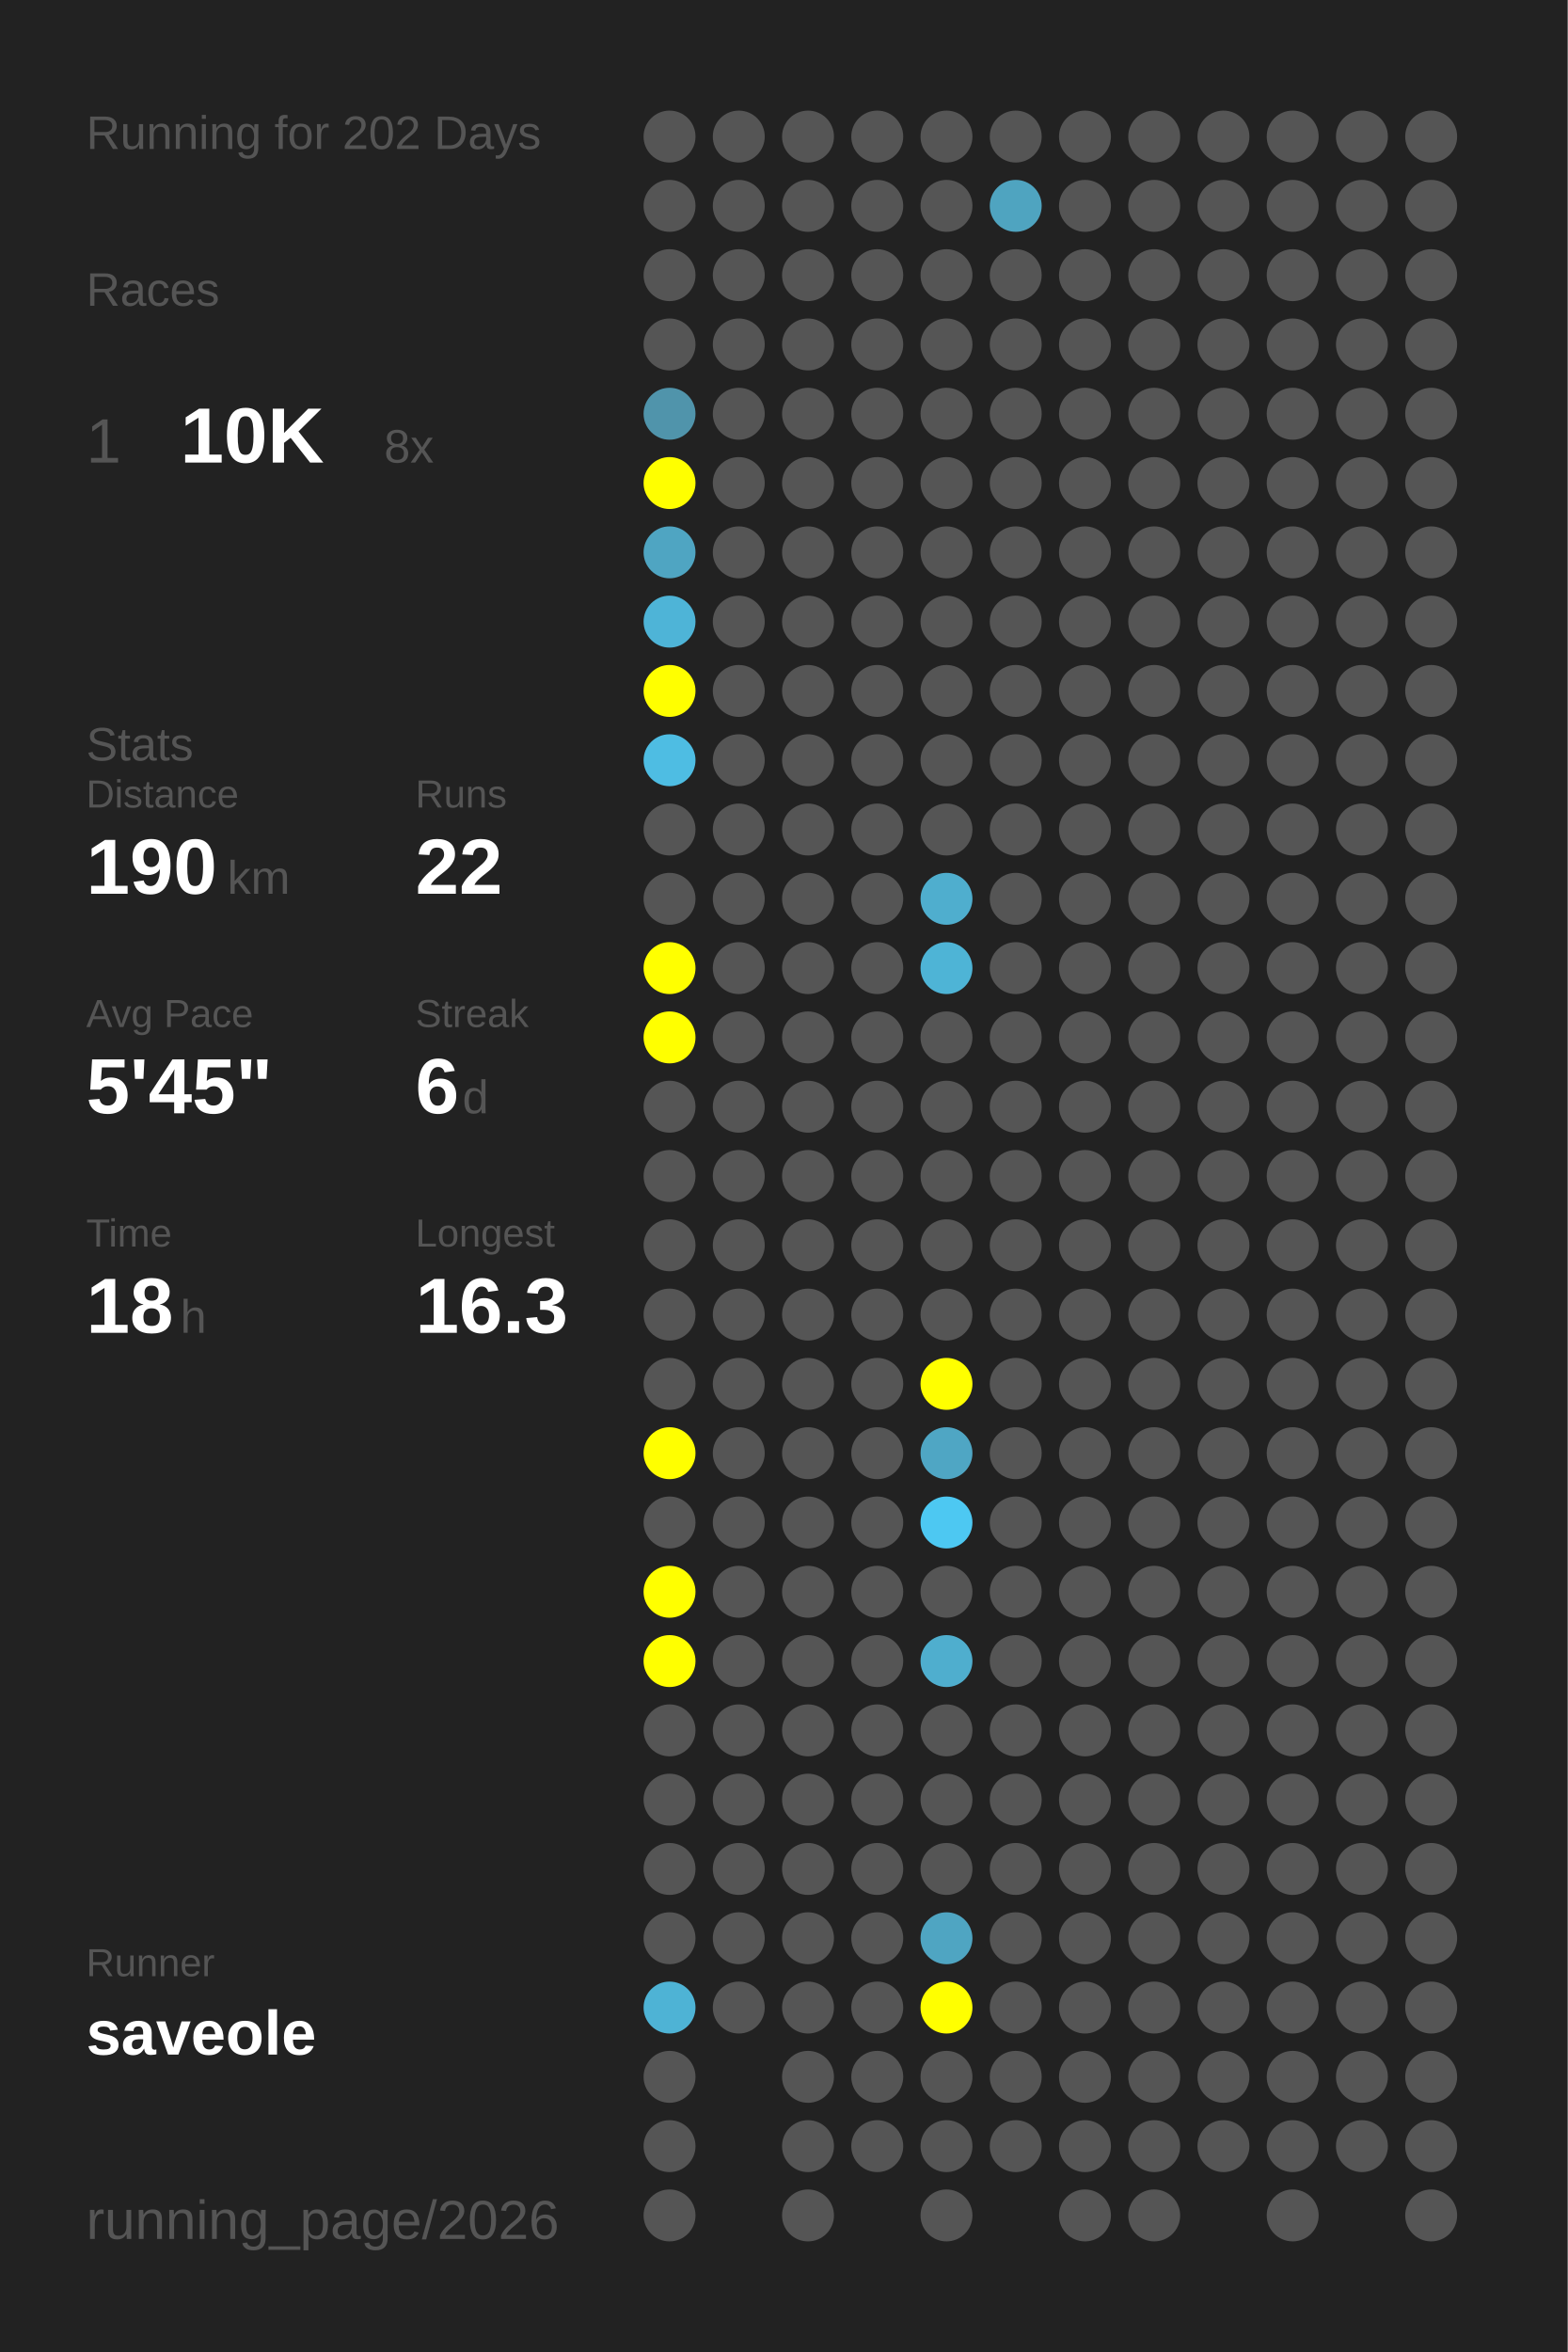
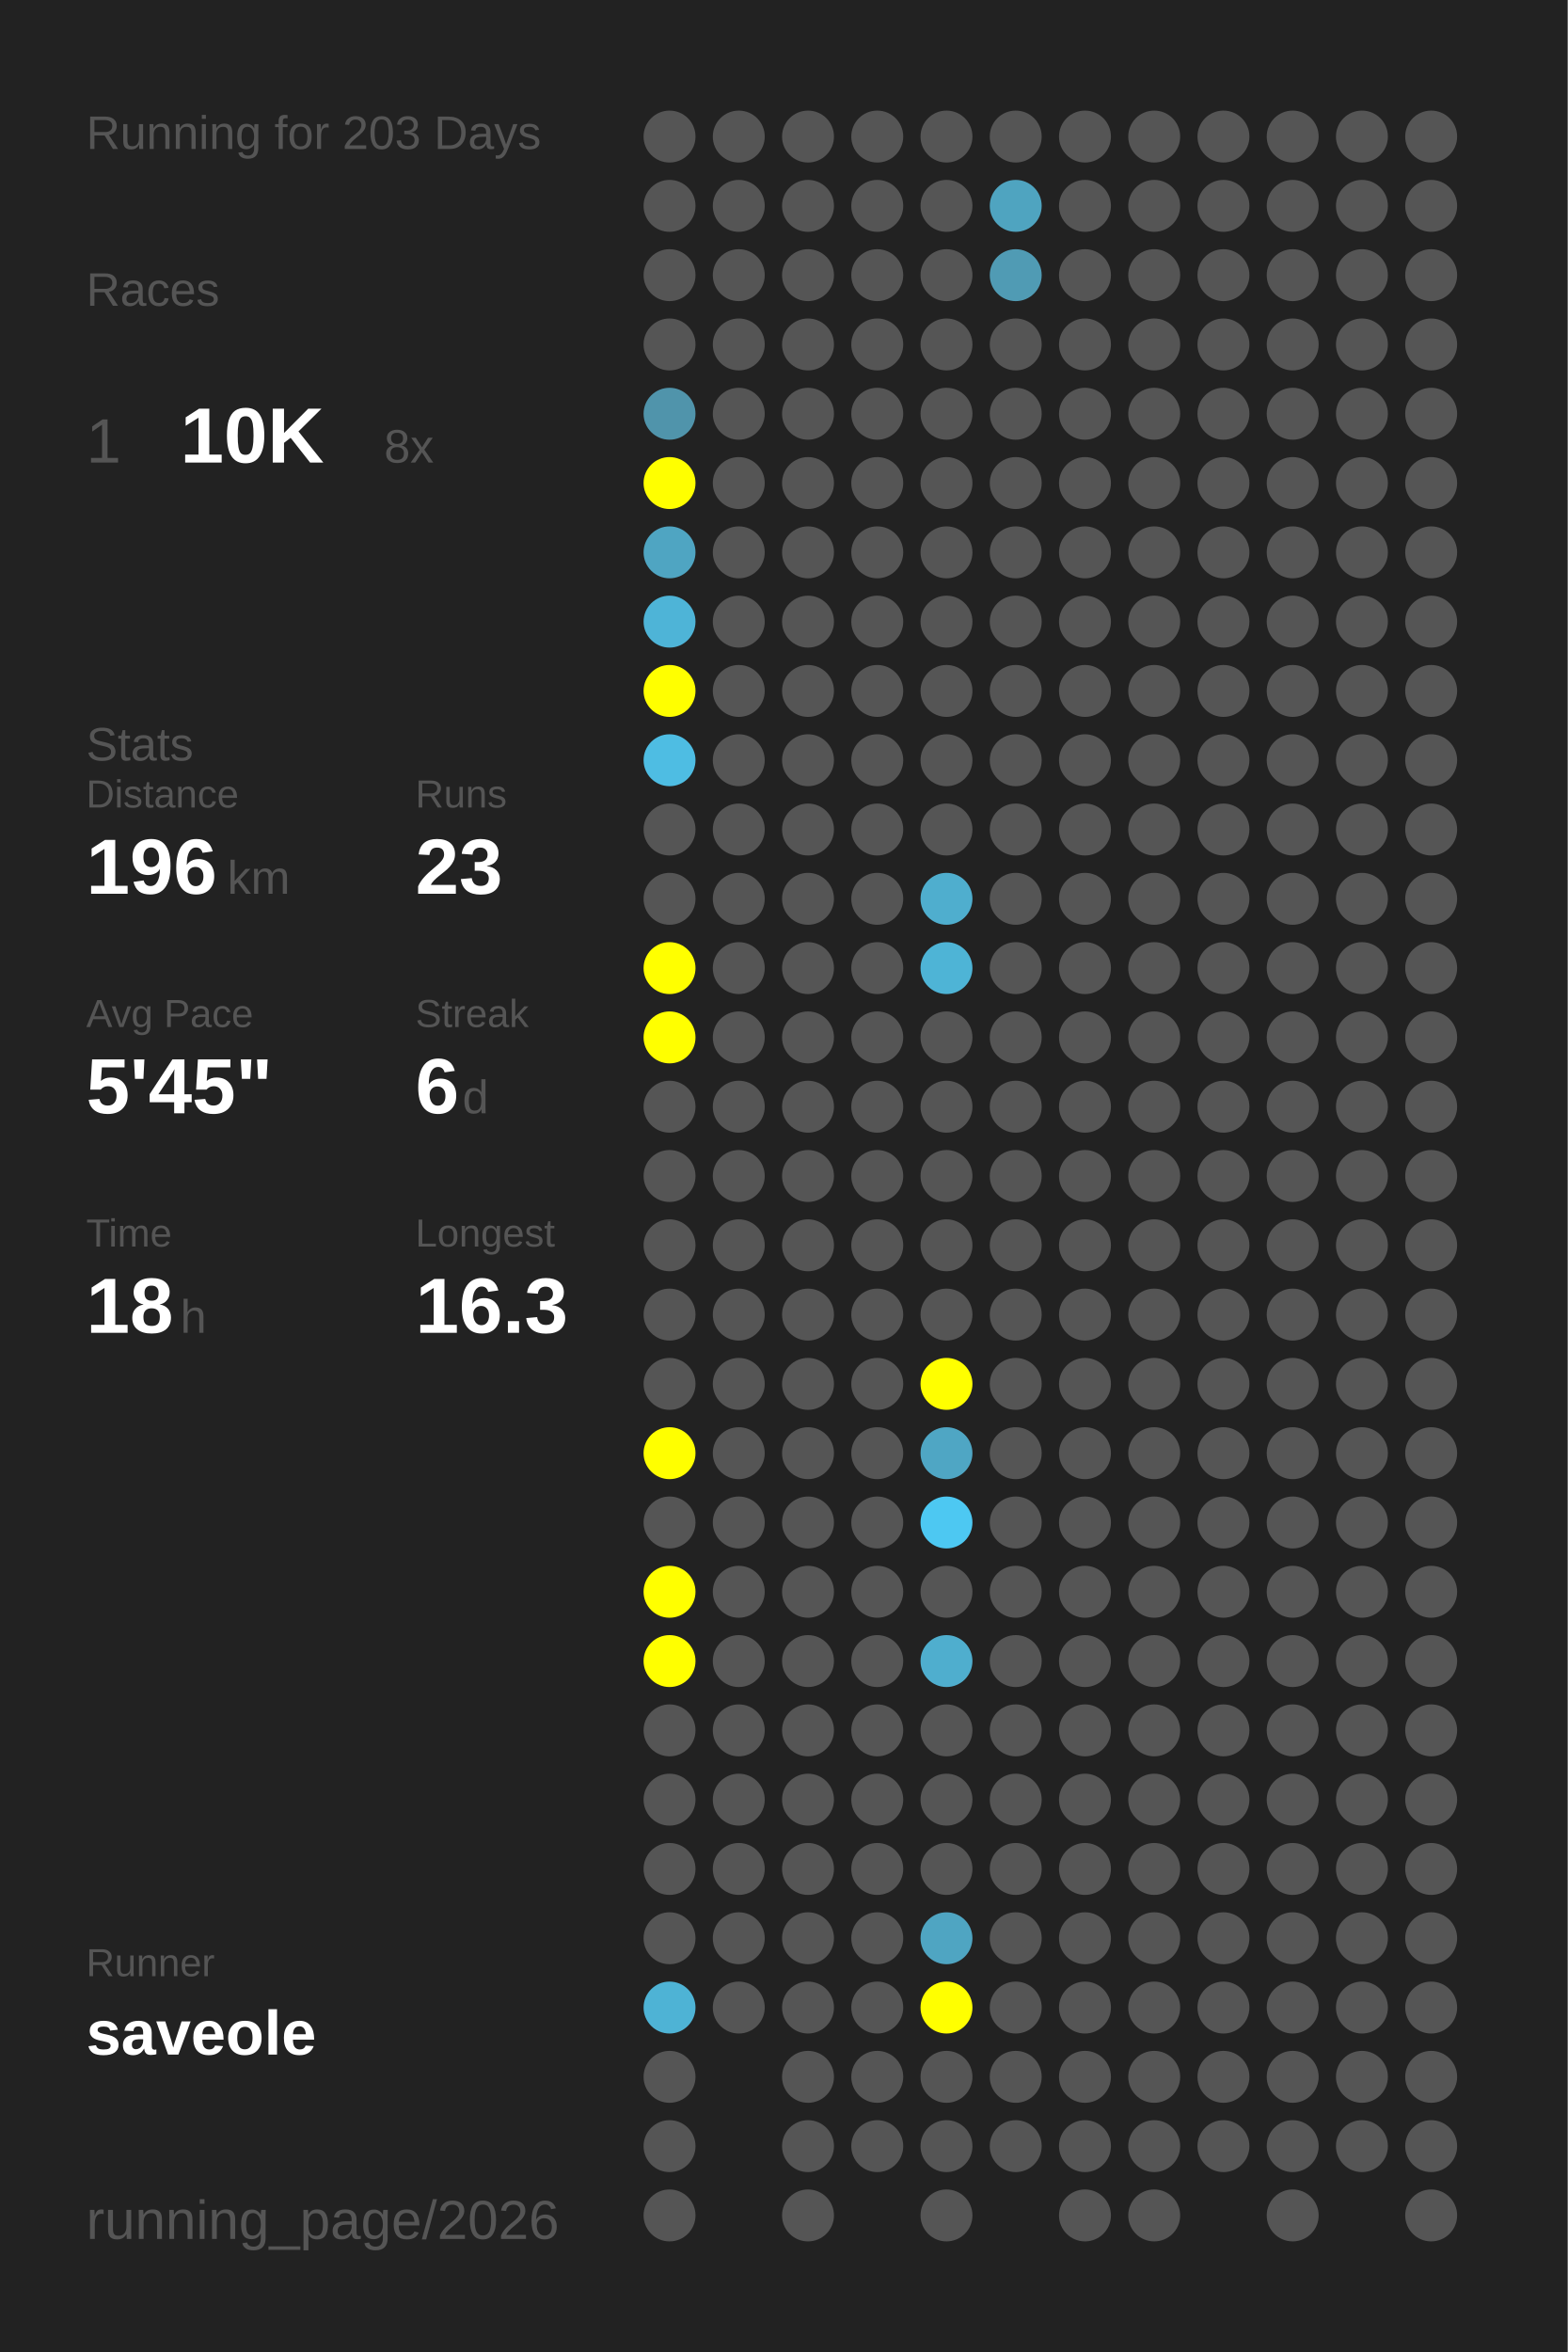
<svg xmlns="http://www.w3.org/2000/svg" baseProfile="full" height="300mm" version="1.1" viewBox="0,0,200,300" width="200mm">
  <defs />
  <rect fill="#222222" height="300" width="200" x="0" y="0" />
-   <text fill="#555555" style="font-size:6px; font-family:Arial;" x="11" y="19">Running for 202 Days</text>
+   <text fill="#555555" style="font-size:6px; font-family:Arial;" x="11" y="19">Running for 203 Days</text>
  <text fill="#555555" style="font-size:6px; font-family:Arial;" x="11" y="39">Races</text>
  <text fill="#555555" style="font-size:8px; font-family:Arial;" x="11" y="59">1</text>
  <text fill="#FFFFFF" style="font-size:10px; font-family:Arial; font-weight:bold;" x="23" y="59">10K</text>
  <text fill="#555555" style="font-size:6px; font-family:Arial;" x="49" y="59">8x</text>
  <text fill="#555555" style="font-size:6px; font-family:Arial;" x="11" y="97">Stats</text>
  <text fill="#555555" style="font-size:5px; font-family:Arial;" x="11" y="103">Distance</text>
-   <text fill="#FFFFFF" style="font-size:10px; font-family:Arial; font-weight:bold;" x="11" y="114">190</text>
+   <text fill="#FFFFFF" style="font-size:10px; font-family:Arial; font-weight:bold;" x="11" y="114">196</text>
  <text fill="#555555" style="font-size:6px; font-family:Arial;" x="29" y="114">km</text>
  <text fill="#555555" style="font-size:5px; font-family:Arial;" x="53" y="103">Runs</text>
-   <text fill="#FFFFFF" style="font-size:10px; font-family:Arial; font-weight:bold;" x="53" y="114">22</text>
+   <text fill="#FFFFFF" style="font-size:10px; font-family:Arial; font-weight:bold;" x="53" y="114">23</text>
  <text fill="#555555" style="font-size:5px; font-family:Arial;" x="11" y="131">Avg Pace</text>
  <text fill="#FFFFFF" style="font-size:10px; font-family:Arial; font-weight:bold;" x="11" y="142">5'45"</text>
  <text fill="#555555" style="font-size:5px; font-family:Arial;" x="53" y="131">Streak</text>
  <text fill="#FFFFFF" style="font-size:10px; font-family:Arial; font-weight:bold;" x="53" y="142">6</text>
  <text fill="#555555" style="font-size:6px; font-family:Arial;" x="59" y="142">d</text>
  <text fill="#555555" style="font-size:5px; font-family:Arial;" x="11" y="159">Time</text>
  <text fill="#FFFFFF" style="font-size:10px; font-family:Arial; font-weight:bold;" x="11" y="170">18</text>
  <text fill="#555555" style="font-size:6px; font-family:Arial;" x="23" y="170">h</text>
  <text fill="#555555" style="font-size:5px; font-family:Arial;" x="53" y="159">Longest</text>
  <text fill="#FFFFFF" style="font-size:10px; font-family:Arial; font-weight:bold;" x="53" y="170">16.3</text>
  <text fill="#555555" style="font-size:5px; font-family:Arial;" x="11" y="252.065">Runner</text>
  <text fill="#FFFFFF" style="font-size:8px; font-family:Arial; font-weight:bold;" x="11" y="262.065">saveole</text>
  <text fill="#555555" style="font-size:7px; font-family:Arial;" x="11" y="285.581">running_page/2026</text>
  <circle cx="85.417" cy="17.419" fill="#555555" r="3.312" />
  <circle cx="85.417" cy="26.258" fill="#555555" r="3.312" />
  <circle cx="85.417" cy="35.097" fill="#555555" r="3.312" />
  <circle cx="85.417" cy="43.935" fill="#555555" r="3.312" />
  <circle cx="85.417" cy="52.774" fill="#5094ab" r="3.312" />
  <circle cx="85.417" cy="61.613" fill="#FFFF00" r="3.312" />
  <circle cx="85.417" cy="70.452" fill="#4fa5c2" r="3.312" />
  <circle cx="85.417" cy="79.29" fill="#4eb4d7" r="3.312" />
  <circle cx="85.417" cy="88.129" fill="#FFFF00" r="3.312" />
  <circle cx="85.417" cy="96.968" fill="#4ebde3" r="3.312" />
  <circle cx="85.417" cy="105.806" fill="#555555" r="3.312" />
  <circle cx="85.417" cy="114.645" fill="#555555" r="3.312" />
  <circle cx="85.417" cy="123.484" fill="#FFFF00" r="3.312" />
  <circle cx="85.417" cy="132.323" fill="#FFFF00" r="3.312" />
  <circle cx="85.417" cy="141.161" fill="#555555" r="3.312" />
  <circle cx="85.417" cy="150" fill="#555555" r="3.312" />
  <circle cx="85.417" cy="158.839" fill="#555555" r="3.312" />
  <circle cx="85.417" cy="167.677" fill="#555555" r="3.312" />
  <circle cx="85.417" cy="176.516" fill="#555555" r="3.312" />
  <circle cx="85.417" cy="185.355" fill="#FFFF00" r="3.312" />
  <circle cx="85.417" cy="194.194" fill="#555555" r="3.312" />
  <circle cx="85.417" cy="203.032" fill="#FFFF00" r="3.312" />
  <circle cx="85.417" cy="211.871" fill="#FFFF00" r="3.312" />
  <circle cx="85.417" cy="220.71" fill="#555555" r="3.312" />
  <circle cx="85.417" cy="229.548" fill="#555555" r="3.312" />
  <circle cx="85.417" cy="238.387" fill="#555555" r="3.312" />
  <circle cx="85.417" cy="247.226" fill="#555555" r="3.312" />
  <circle cx="85.417" cy="256.065" fill="#4eb3d5" r="3.312" />
  <circle cx="85.417" cy="264.903" fill="#555555" r="3.312" />
  <circle cx="85.417" cy="273.742" fill="#555555" r="3.312" />
  <circle cx="85.417" cy="282.581" fill="#555555" r="3.312" />
  <circle cx="94.25" cy="17.419" fill="#555555" r="3.312" />
  <circle cx="94.25" cy="26.258" fill="#555555" r="3.312" />
  <circle cx="94.25" cy="35.097" fill="#555555" r="3.312" />
  <circle cx="94.25" cy="43.935" fill="#555555" r="3.312" />
  <circle cx="94.25" cy="52.774" fill="#555555" r="3.312" />
  <circle cx="94.25" cy="61.613" fill="#555555" r="3.312" />
  <circle cx="94.25" cy="70.452" fill="#555555" r="3.312" />
  <circle cx="94.25" cy="79.29" fill="#555555" r="3.312" />
  <circle cx="94.25" cy="88.129" fill="#555555" r="3.312" />
  <circle cx="94.25" cy="96.968" fill="#555555" r="3.312" />
  <circle cx="94.25" cy="105.806" fill="#555555" r="3.312" />
  <circle cx="94.25" cy="114.645" fill="#555555" r="3.312" />
  <circle cx="94.25" cy="123.484" fill="#555555" r="3.312" />
  <circle cx="94.25" cy="132.323" fill="#555555" r="3.312" />
  <circle cx="94.25" cy="141.161" fill="#555555" r="3.312" />
  <circle cx="94.25" cy="150" fill="#555555" r="3.312" />
  <circle cx="94.25" cy="158.839" fill="#555555" r="3.312" />
  <circle cx="94.25" cy="167.677" fill="#555555" r="3.312" />
  <circle cx="94.25" cy="176.516" fill="#555555" r="3.312" />
  <circle cx="94.25" cy="185.355" fill="#555555" r="3.312" />
  <circle cx="94.25" cy="194.194" fill="#555555" r="3.312" />
  <circle cx="94.25" cy="203.032" fill="#555555" r="3.312" />
  <circle cx="94.25" cy="211.871" fill="#555555" r="3.312" />
  <circle cx="94.25" cy="220.71" fill="#555555" r="3.312" />
  <circle cx="94.25" cy="229.548" fill="#555555" r="3.312" />
  <circle cx="94.25" cy="238.387" fill="#555555" r="3.312" />
  <circle cx="94.25" cy="247.226" fill="#555555" r="3.312" />
  <circle cx="94.25" cy="256.065" fill="#555555" r="3.312" />
  <circle cx="103.083" cy="17.419" fill="#555555" r="3.312" />
  <circle cx="103.083" cy="26.258" fill="#555555" r="3.312" />
  <circle cx="103.083" cy="35.097" fill="#555555" r="3.312" />
  <circle cx="103.083" cy="43.935" fill="#555555" r="3.312" />
  <circle cx="103.083" cy="52.774" fill="#555555" r="3.312" />
  <circle cx="103.083" cy="61.613" fill="#555555" r="3.312" />
  <circle cx="103.083" cy="70.452" fill="#555555" r="3.312" />
  <circle cx="103.083" cy="79.29" fill="#555555" r="3.312" />
  <circle cx="103.083" cy="88.129" fill="#555555" r="3.312" />
  <circle cx="103.083" cy="96.968" fill="#555555" r="3.312" />
  <circle cx="103.083" cy="105.806" fill="#555555" r="3.312" />
  <circle cx="103.083" cy="114.645" fill="#555555" r="3.312" />
  <circle cx="103.083" cy="123.484" fill="#555555" r="3.312" />
  <circle cx="103.083" cy="132.323" fill="#555555" r="3.312" />
  <circle cx="103.083" cy="141.161" fill="#555555" r="3.312" />
  <circle cx="103.083" cy="150" fill="#555555" r="3.312" />
  <circle cx="103.083" cy="158.839" fill="#555555" r="3.312" />
  <circle cx="103.083" cy="167.677" fill="#555555" r="3.312" />
  <circle cx="103.083" cy="176.516" fill="#555555" r="3.312" />
  <circle cx="103.083" cy="185.355" fill="#555555" r="3.312" />
  <circle cx="103.083" cy="194.194" fill="#555555" r="3.312" />
  <circle cx="103.083" cy="203.032" fill="#555555" r="3.312" />
  <circle cx="103.083" cy="211.871" fill="#555555" r="3.312" />
  <circle cx="103.083" cy="220.71" fill="#555555" r="3.312" />
  <circle cx="103.083" cy="229.548" fill="#555555" r="3.312" />
  <circle cx="103.083" cy="238.387" fill="#555555" r="3.312" />
  <circle cx="103.083" cy="247.226" fill="#555555" r="3.312" />
  <circle cx="103.083" cy="256.065" fill="#555555" r="3.312" />
  <circle cx="103.083" cy="264.903" fill="#555555" r="3.312" />
  <circle cx="103.083" cy="273.742" fill="#555555" r="3.312" />
  <circle cx="103.083" cy="282.581" fill="#555555" r="3.312" />
  <circle cx="111.917" cy="17.419" fill="#555555" r="3.312" />
  <circle cx="111.917" cy="26.258" fill="#555555" r="3.312" />
  <circle cx="111.917" cy="35.097" fill="#555555" r="3.312" />
  <circle cx="111.917" cy="43.935" fill="#555555" r="3.312" />
  <circle cx="111.917" cy="52.774" fill="#555555" r="3.312" />
  <circle cx="111.917" cy="61.613" fill="#555555" r="3.312" />
  <circle cx="111.917" cy="70.452" fill="#555555" r="3.312" />
  <circle cx="111.917" cy="79.29" fill="#555555" r="3.312" />
  <circle cx="111.917" cy="88.129" fill="#555555" r="3.312" />
  <circle cx="111.917" cy="96.968" fill="#555555" r="3.312" />
  <circle cx="111.917" cy="105.806" fill="#555555" r="3.312" />
  <circle cx="111.917" cy="114.645" fill="#555555" r="3.312" />
  <circle cx="111.917" cy="123.484" fill="#555555" r="3.312" />
  <circle cx="111.917" cy="132.323" fill="#555555" r="3.312" />
  <circle cx="111.917" cy="141.161" fill="#555555" r="3.312" />
  <circle cx="111.917" cy="150" fill="#555555" r="3.312" />
  <circle cx="111.917" cy="158.839" fill="#555555" r="3.312" />
  <circle cx="111.917" cy="167.677" fill="#555555" r="3.312" />
  <circle cx="111.917" cy="176.516" fill="#555555" r="3.312" />
  <circle cx="111.917" cy="185.355" fill="#555555" r="3.312" />
  <circle cx="111.917" cy="194.194" fill="#555555" r="3.312" />
  <circle cx="111.917" cy="203.032" fill="#555555" r="3.312" />
  <circle cx="111.917" cy="211.871" fill="#555555" r="3.312" />
  <circle cx="111.917" cy="220.71" fill="#555555" r="3.312" />
  <circle cx="111.917" cy="229.548" fill="#555555" r="3.312" />
  <circle cx="111.917" cy="238.387" fill="#555555" r="3.312" />
  <circle cx="111.917" cy="247.226" fill="#555555" r="3.312" />
  <circle cx="111.917" cy="256.065" fill="#555555" r="3.312" />
  <circle cx="111.917" cy="264.903" fill="#555555" r="3.312" />
  <circle cx="111.917" cy="273.742" fill="#555555" r="3.312" />
  <circle cx="120.75" cy="17.419" fill="#555555" r="3.312" />
  <circle cx="120.75" cy="26.258" fill="#555555" r="3.312" />
  <circle cx="120.75" cy="35.097" fill="#555555" r="3.312" />
  <circle cx="120.75" cy="43.935" fill="#555555" r="3.312" />
  <circle cx="120.75" cy="52.774" fill="#555555" r="3.312" />
  <circle cx="120.75" cy="61.613" fill="#555555" r="3.312" />
  <circle cx="120.75" cy="70.452" fill="#555555" r="3.312" />
  <circle cx="120.75" cy="79.29" fill="#555555" r="3.312" />
  <circle cx="120.75" cy="88.129" fill="#555555" r="3.312" />
  <circle cx="120.75" cy="96.968" fill="#555555" r="3.312" />
  <circle cx="120.75" cy="105.806" fill="#555555" r="3.312" />
  <circle cx="120.75" cy="114.645" fill="#4faece" r="3.312" />
  <circle cx="120.75" cy="123.484" fill="#4eb4d6" r="3.312" />
  <circle cx="120.75" cy="132.323" fill="#555555" r="3.312" />
  <circle cx="120.75" cy="141.161" fill="#555555" r="3.312" />
  <circle cx="120.75" cy="150" fill="#555555" r="3.312" />
  <circle cx="120.75" cy="158.839" fill="#555555" r="3.312" />
  <circle cx="120.75" cy="167.677" fill="#555555" r="3.312" />
  <circle cx="120.75" cy="176.516" fill="#FFFF00" r="3.312" />
  <circle cx="120.75" cy="185.355" fill="#4fa6c4" r="3.312" />
  <circle cx="120.75" cy="194.194" fill="#4dc8f2" r="3.312" />
  <circle cx="120.75" cy="203.032" fill="#555555" r="3.312" />
  <circle cx="120.75" cy="211.871" fill="#4faece" r="3.312" />
  <circle cx="120.75" cy="220.71" fill="#555555" r="3.312" />
  <circle cx="120.75" cy="229.548" fill="#555555" r="3.312" />
  <circle cx="120.75" cy="238.387" fill="#555555" r="3.312" />
  <circle cx="120.75" cy="247.226" fill="#4fa5c2" r="3.312" />
  <circle cx="120.75" cy="256.065" fill="#FFFF00" r="3.312" />
  <circle cx="120.75" cy="264.903" fill="#555555" r="3.312" />
  <circle cx="120.75" cy="273.742" fill="#555555" r="3.312" />
  <circle cx="120.75" cy="282.581" fill="#555555" r="3.312" />
  <circle cx="129.583" cy="17.419" fill="#555555" r="3.312" />
  <circle cx="129.583" cy="26.258" fill="#4fa4c0" r="3.312" />
-   <circle cx="129.583" cy="35.097" fill="#555555" r="3.312" />
+   <circle cx="129.583" cy="35.097" fill="#509bb4" r="3.312" />
  <circle cx="129.583" cy="43.935" fill="#555555" r="3.312" />
  <circle cx="129.583" cy="52.774" fill="#555555" r="3.312" />
  <circle cx="129.583" cy="61.613" fill="#555555" r="3.312" />
  <circle cx="129.583" cy="70.452" fill="#555555" r="3.312" />
  <circle cx="129.583" cy="79.29" fill="#555555" r="3.312" />
  <circle cx="129.583" cy="88.129" fill="#555555" r="3.312" />
  <circle cx="129.583" cy="96.968" fill="#555555" r="3.312" />
  <circle cx="129.583" cy="105.806" fill="#555555" r="3.312" />
  <circle cx="129.583" cy="114.645" fill="#555555" r="3.312" />
  <circle cx="129.583" cy="123.484" fill="#555555" r="3.312" />
  <circle cx="129.583" cy="132.323" fill="#555555" r="3.312" />
  <circle cx="129.583" cy="141.161" fill="#555555" r="3.312" />
  <circle cx="129.583" cy="150" fill="#555555" r="3.312" />
  <circle cx="129.583" cy="158.839" fill="#555555" r="3.312" />
  <circle cx="129.583" cy="167.677" fill="#555555" r="3.312" />
  <circle cx="129.583" cy="176.516" fill="#555555" r="3.312" />
  <circle cx="129.583" cy="185.355" fill="#555555" r="3.312" />
  <circle cx="129.583" cy="194.194" fill="#555555" r="3.312" />
  <circle cx="129.583" cy="203.032" fill="#555555" r="3.312" />
  <circle cx="129.583" cy="211.871" fill="#555555" r="3.312" />
  <circle cx="129.583" cy="220.71" fill="#555555" r="3.312" />
  <circle cx="129.583" cy="229.548" fill="#555555" r="3.312" />
  <circle cx="129.583" cy="238.387" fill="#555555" r="3.312" />
  <circle cx="129.583" cy="247.226" fill="#555555" r="3.312" />
  <circle cx="129.583" cy="256.065" fill="#555555" r="3.312" />
  <circle cx="129.583" cy="264.903" fill="#555555" r="3.312" />
  <circle cx="129.583" cy="273.742" fill="#555555" r="3.312" />
  <circle cx="138.417" cy="17.419" fill="#555555" r="3.312" />
  <circle cx="138.417" cy="26.258" fill="#555555" r="3.312" />
  <circle cx="138.417" cy="35.097" fill="#555555" r="3.312" />
  <circle cx="138.417" cy="43.935" fill="#555555" r="3.312" />
  <circle cx="138.417" cy="52.774" fill="#555555" r="3.312" />
  <circle cx="138.417" cy="61.613" fill="#555555" r="3.312" />
  <circle cx="138.417" cy="70.452" fill="#555555" r="3.312" />
  <circle cx="138.417" cy="79.29" fill="#555555" r="3.312" />
  <circle cx="138.417" cy="88.129" fill="#555555" r="3.312" />
  <circle cx="138.417" cy="96.968" fill="#555555" r="3.312" />
  <circle cx="138.417" cy="105.806" fill="#555555" r="3.312" />
  <circle cx="138.417" cy="114.645" fill="#555555" r="3.312" />
  <circle cx="138.417" cy="123.484" fill="#555555" r="3.312" />
  <circle cx="138.417" cy="132.323" fill="#555555" r="3.312" />
  <circle cx="138.417" cy="141.161" fill="#555555" r="3.312" />
  <circle cx="138.417" cy="150" fill="#555555" r="3.312" />
  <circle cx="138.417" cy="158.839" fill="#555555" r="3.312" />
  <circle cx="138.417" cy="167.677" fill="#555555" r="3.312" />
  <circle cx="138.417" cy="176.516" fill="#555555" r="3.312" />
  <circle cx="138.417" cy="185.355" fill="#555555" r="3.312" />
  <circle cx="138.417" cy="194.194" fill="#555555" r="3.312" />
  <circle cx="138.417" cy="203.032" fill="#555555" r="3.312" />
  <circle cx="138.417" cy="211.871" fill="#555555" r="3.312" />
  <circle cx="138.417" cy="220.71" fill="#555555" r="3.312" />
  <circle cx="138.417" cy="229.548" fill="#555555" r="3.312" />
  <circle cx="138.417" cy="238.387" fill="#555555" r="3.312" />
  <circle cx="138.417" cy="247.226" fill="#555555" r="3.312" />
  <circle cx="138.417" cy="256.065" fill="#555555" r="3.312" />
  <circle cx="138.417" cy="264.903" fill="#555555" r="3.312" />
  <circle cx="138.417" cy="273.742" fill="#555555" r="3.312" />
  <circle cx="138.417" cy="282.581" fill="#555555" r="3.312" />
  <circle cx="147.25" cy="17.419" fill="#555555" r="3.312" />
  <circle cx="147.25" cy="26.258" fill="#555555" r="3.312" />
  <circle cx="147.25" cy="35.097" fill="#555555" r="3.312" />
  <circle cx="147.25" cy="43.935" fill="#555555" r="3.312" />
  <circle cx="147.25" cy="52.774" fill="#555555" r="3.312" />
  <circle cx="147.25" cy="61.613" fill="#555555" r="3.312" />
  <circle cx="147.25" cy="70.452" fill="#555555" r="3.312" />
  <circle cx="147.25" cy="79.29" fill="#555555" r="3.312" />
  <circle cx="147.25" cy="88.129" fill="#555555" r="3.312" />
  <circle cx="147.25" cy="96.968" fill="#555555" r="3.312" />
  <circle cx="147.25" cy="105.806" fill="#555555" r="3.312" />
  <circle cx="147.25" cy="114.645" fill="#555555" r="3.312" />
  <circle cx="147.25" cy="123.484" fill="#555555" r="3.312" />
  <circle cx="147.25" cy="132.323" fill="#555555" r="3.312" />
  <circle cx="147.25" cy="141.161" fill="#555555" r="3.312" />
  <circle cx="147.25" cy="150" fill="#555555" r="3.312" />
  <circle cx="147.25" cy="158.839" fill="#555555" r="3.312" />
  <circle cx="147.25" cy="167.677" fill="#555555" r="3.312" />
  <circle cx="147.25" cy="176.516" fill="#555555" r="3.312" />
  <circle cx="147.25" cy="185.355" fill="#555555" r="3.312" />
  <circle cx="147.25" cy="194.194" fill="#555555" r="3.312" />
  <circle cx="147.25" cy="203.032" fill="#555555" r="3.312" />
  <circle cx="147.25" cy="211.871" fill="#555555" r="3.312" />
  <circle cx="147.25" cy="220.71" fill="#555555" r="3.312" />
  <circle cx="147.25" cy="229.548" fill="#555555" r="3.312" />
  <circle cx="147.25" cy="238.387" fill="#555555" r="3.312" />
  <circle cx="147.25" cy="247.226" fill="#555555" r="3.312" />
  <circle cx="147.25" cy="256.065" fill="#555555" r="3.312" />
  <circle cx="147.25" cy="264.903" fill="#555555" r="3.312" />
  <circle cx="147.25" cy="273.742" fill="#555555" r="3.312" />
  <circle cx="147.25" cy="282.581" fill="#555555" r="3.312" />
  <circle cx="156.083" cy="17.419" fill="#555555" r="3.312" />
  <circle cx="156.083" cy="26.258" fill="#555555" r="3.312" />
  <circle cx="156.083" cy="35.097" fill="#555555" r="3.312" />
  <circle cx="156.083" cy="43.935" fill="#555555" r="3.312" />
  <circle cx="156.083" cy="52.774" fill="#555555" r="3.312" />
  <circle cx="156.083" cy="61.613" fill="#555555" r="3.312" />
  <circle cx="156.083" cy="70.452" fill="#555555" r="3.312" />
  <circle cx="156.083" cy="79.29" fill="#555555" r="3.312" />
  <circle cx="156.083" cy="88.129" fill="#555555" r="3.312" />
  <circle cx="156.083" cy="96.968" fill="#555555" r="3.312" />
  <circle cx="156.083" cy="105.806" fill="#555555" r="3.312" />
  <circle cx="156.083" cy="114.645" fill="#555555" r="3.312" />
  <circle cx="156.083" cy="123.484" fill="#555555" r="3.312" />
  <circle cx="156.083" cy="132.323" fill="#555555" r="3.312" />
  <circle cx="156.083" cy="141.161" fill="#555555" r="3.312" />
  <circle cx="156.083" cy="150" fill="#555555" r="3.312" />
  <circle cx="156.083" cy="158.839" fill="#555555" r="3.312" />
  <circle cx="156.083" cy="167.677" fill="#555555" r="3.312" />
  <circle cx="156.083" cy="176.516" fill="#555555" r="3.312" />
  <circle cx="156.083" cy="185.355" fill="#555555" r="3.312" />
  <circle cx="156.083" cy="194.194" fill="#555555" r="3.312" />
  <circle cx="156.083" cy="203.032" fill="#555555" r="3.312" />
  <circle cx="156.083" cy="211.871" fill="#555555" r="3.312" />
  <circle cx="156.083" cy="220.71" fill="#555555" r="3.312" />
  <circle cx="156.083" cy="229.548" fill="#555555" r="3.312" />
  <circle cx="156.083" cy="238.387" fill="#555555" r="3.312" />
  <circle cx="156.083" cy="247.226" fill="#555555" r="3.312" />
  <circle cx="156.083" cy="256.065" fill="#555555" r="3.312" />
  <circle cx="156.083" cy="264.903" fill="#555555" r="3.312" />
  <circle cx="156.083" cy="273.742" fill="#555555" r="3.312" />
  <circle cx="164.917" cy="17.419" fill="#555555" r="3.312" />
  <circle cx="164.917" cy="26.258" fill="#555555" r="3.312" />
  <circle cx="164.917" cy="35.097" fill="#555555" r="3.312" />
  <circle cx="164.917" cy="43.935" fill="#555555" r="3.312" />
  <circle cx="164.917" cy="52.774" fill="#555555" r="3.312" />
  <circle cx="164.917" cy="61.613" fill="#555555" r="3.312" />
  <circle cx="164.917" cy="70.452" fill="#555555" r="3.312" />
  <circle cx="164.917" cy="79.29" fill="#555555" r="3.312" />
  <circle cx="164.917" cy="88.129" fill="#555555" r="3.312" />
  <circle cx="164.917" cy="96.968" fill="#555555" r="3.312" />
  <circle cx="164.917" cy="105.806" fill="#555555" r="3.312" />
  <circle cx="164.917" cy="114.645" fill="#555555" r="3.312" />
  <circle cx="164.917" cy="123.484" fill="#555555" r="3.312" />
  <circle cx="164.917" cy="132.323" fill="#555555" r="3.312" />
  <circle cx="164.917" cy="141.161" fill="#555555" r="3.312" />
  <circle cx="164.917" cy="150" fill="#555555" r="3.312" />
  <circle cx="164.917" cy="158.839" fill="#555555" r="3.312" />
  <circle cx="164.917" cy="167.677" fill="#555555" r="3.312" />
  <circle cx="164.917" cy="176.516" fill="#555555" r="3.312" />
  <circle cx="164.917" cy="185.355" fill="#555555" r="3.312" />
  <circle cx="164.917" cy="194.194" fill="#555555" r="3.312" />
  <circle cx="164.917" cy="203.032" fill="#555555" r="3.312" />
  <circle cx="164.917" cy="211.871" fill="#555555" r="3.312" />
  <circle cx="164.917" cy="220.71" fill="#555555" r="3.312" />
  <circle cx="164.917" cy="229.548" fill="#555555" r="3.312" />
  <circle cx="164.917" cy="238.387" fill="#555555" r="3.312" />
  <circle cx="164.917" cy="247.226" fill="#555555" r="3.312" />
  <circle cx="164.917" cy="256.065" fill="#555555" r="3.312" />
  <circle cx="164.917" cy="264.903" fill="#555555" r="3.312" />
  <circle cx="164.917" cy="273.742" fill="#555555" r="3.312" />
  <circle cx="164.917" cy="282.581" fill="#555555" r="3.312" />
  <circle cx="173.75" cy="17.419" fill="#555555" r="3.312" />
  <circle cx="173.75" cy="26.258" fill="#555555" r="3.312" />
  <circle cx="173.75" cy="35.097" fill="#555555" r="3.312" />
  <circle cx="173.75" cy="43.935" fill="#555555" r="3.312" />
  <circle cx="173.75" cy="52.774" fill="#555555" r="3.312" />
  <circle cx="173.75" cy="61.613" fill="#555555" r="3.312" />
  <circle cx="173.75" cy="70.452" fill="#555555" r="3.312" />
  <circle cx="173.75" cy="79.29" fill="#555555" r="3.312" />
  <circle cx="173.75" cy="88.129" fill="#555555" r="3.312" />
  <circle cx="173.75" cy="96.968" fill="#555555" r="3.312" />
  <circle cx="173.75" cy="105.806" fill="#555555" r="3.312" />
  <circle cx="173.75" cy="114.645" fill="#555555" r="3.312" />
  <circle cx="173.75" cy="123.484" fill="#555555" r="3.312" />
  <circle cx="173.75" cy="132.323" fill="#555555" r="3.312" />
  <circle cx="173.75" cy="141.161" fill="#555555" r="3.312" />
  <circle cx="173.75" cy="150" fill="#555555" r="3.312" />
  <circle cx="173.75" cy="158.839" fill="#555555" r="3.312" />
  <circle cx="173.75" cy="167.677" fill="#555555" r="3.312" />
  <circle cx="173.75" cy="176.516" fill="#555555" r="3.312" />
  <circle cx="173.75" cy="185.355" fill="#555555" r="3.312" />
  <circle cx="173.75" cy="194.194" fill="#555555" r="3.312" />
  <circle cx="173.75" cy="203.032" fill="#555555" r="3.312" />
  <circle cx="173.75" cy="211.871" fill="#555555" r="3.312" />
  <circle cx="173.75" cy="220.71" fill="#555555" r="3.312" />
  <circle cx="173.75" cy="229.548" fill="#555555" r="3.312" />
  <circle cx="173.75" cy="238.387" fill="#555555" r="3.312" />
  <circle cx="173.75" cy="247.226" fill="#555555" r="3.312" />
  <circle cx="173.75" cy="256.065" fill="#555555" r="3.312" />
  <circle cx="173.75" cy="264.903" fill="#555555" r="3.312" />
  <circle cx="173.75" cy="273.742" fill="#555555" r="3.312" />
  <circle cx="182.583" cy="17.419" fill="#555555" r="3.312" />
  <circle cx="182.583" cy="26.258" fill="#555555" r="3.312" />
  <circle cx="182.583" cy="35.097" fill="#555555" r="3.312" />
  <circle cx="182.583" cy="43.935" fill="#555555" r="3.312" />
  <circle cx="182.583" cy="52.774" fill="#555555" r="3.312" />
  <circle cx="182.583" cy="61.613" fill="#555555" r="3.312" />
  <circle cx="182.583" cy="70.452" fill="#555555" r="3.312" />
  <circle cx="182.583" cy="79.29" fill="#555555" r="3.312" />
  <circle cx="182.583" cy="88.129" fill="#555555" r="3.312" />
  <circle cx="182.583" cy="96.968" fill="#555555" r="3.312" />
  <circle cx="182.583" cy="105.806" fill="#555555" r="3.312" />
  <circle cx="182.583" cy="114.645" fill="#555555" r="3.312" />
  <circle cx="182.583" cy="123.484" fill="#555555" r="3.312" />
  <circle cx="182.583" cy="132.323" fill="#555555" r="3.312" />
  <circle cx="182.583" cy="141.161" fill="#555555" r="3.312" />
  <circle cx="182.583" cy="150" fill="#555555" r="3.312" />
  <circle cx="182.583" cy="158.839" fill="#555555" r="3.312" />
  <circle cx="182.583" cy="167.677" fill="#555555" r="3.312" />
  <circle cx="182.583" cy="176.516" fill="#555555" r="3.312" />
  <circle cx="182.583" cy="185.355" fill="#555555" r="3.312" />
  <circle cx="182.583" cy="194.194" fill="#555555" r="3.312" />
  <circle cx="182.583" cy="203.032" fill="#555555" r="3.312" />
  <circle cx="182.583" cy="211.871" fill="#555555" r="3.312" />
  <circle cx="182.583" cy="220.71" fill="#555555" r="3.312" />
  <circle cx="182.583" cy="229.548" fill="#555555" r="3.312" />
  <circle cx="182.583" cy="238.387" fill="#555555" r="3.312" />
  <circle cx="182.583" cy="247.226" fill="#555555" r="3.312" />
  <circle cx="182.583" cy="256.065" fill="#555555" r="3.312" />
  <circle cx="182.583" cy="264.903" fill="#555555" r="3.312" />
  <circle cx="182.583" cy="273.742" fill="#555555" r="3.312" />
  <circle cx="182.583" cy="282.581" fill="#555555" r="3.312" />
</svg>
